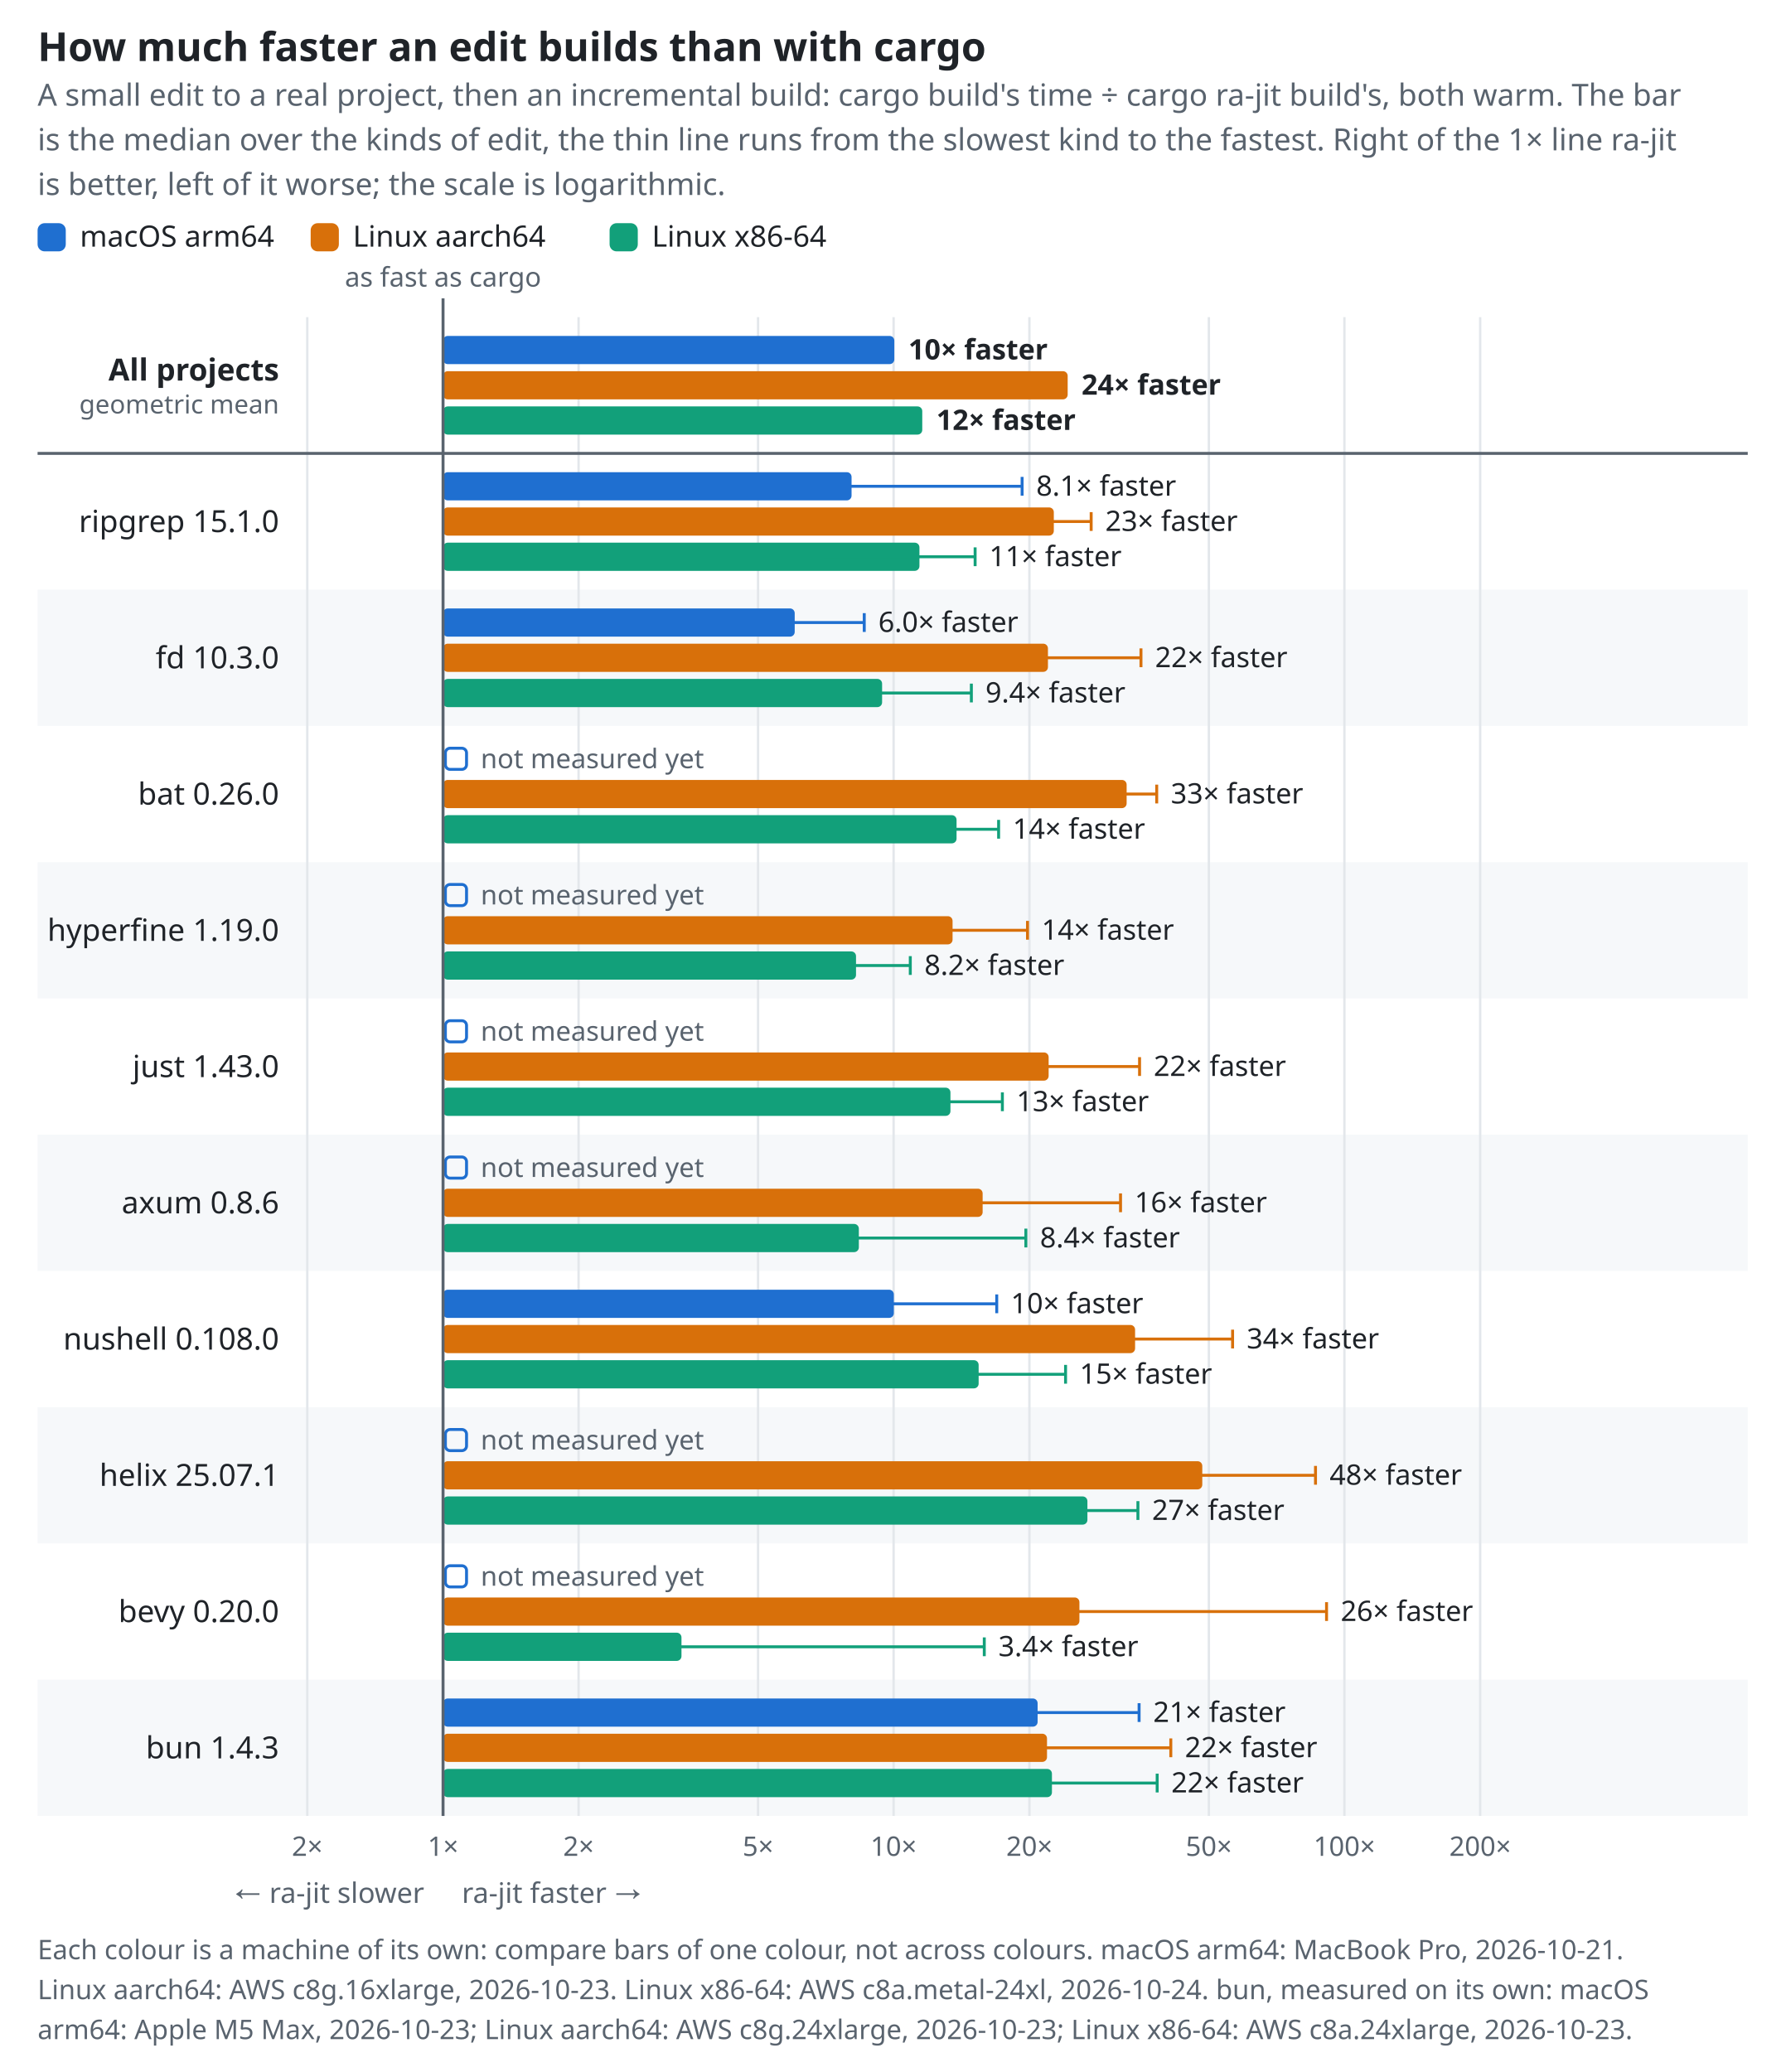
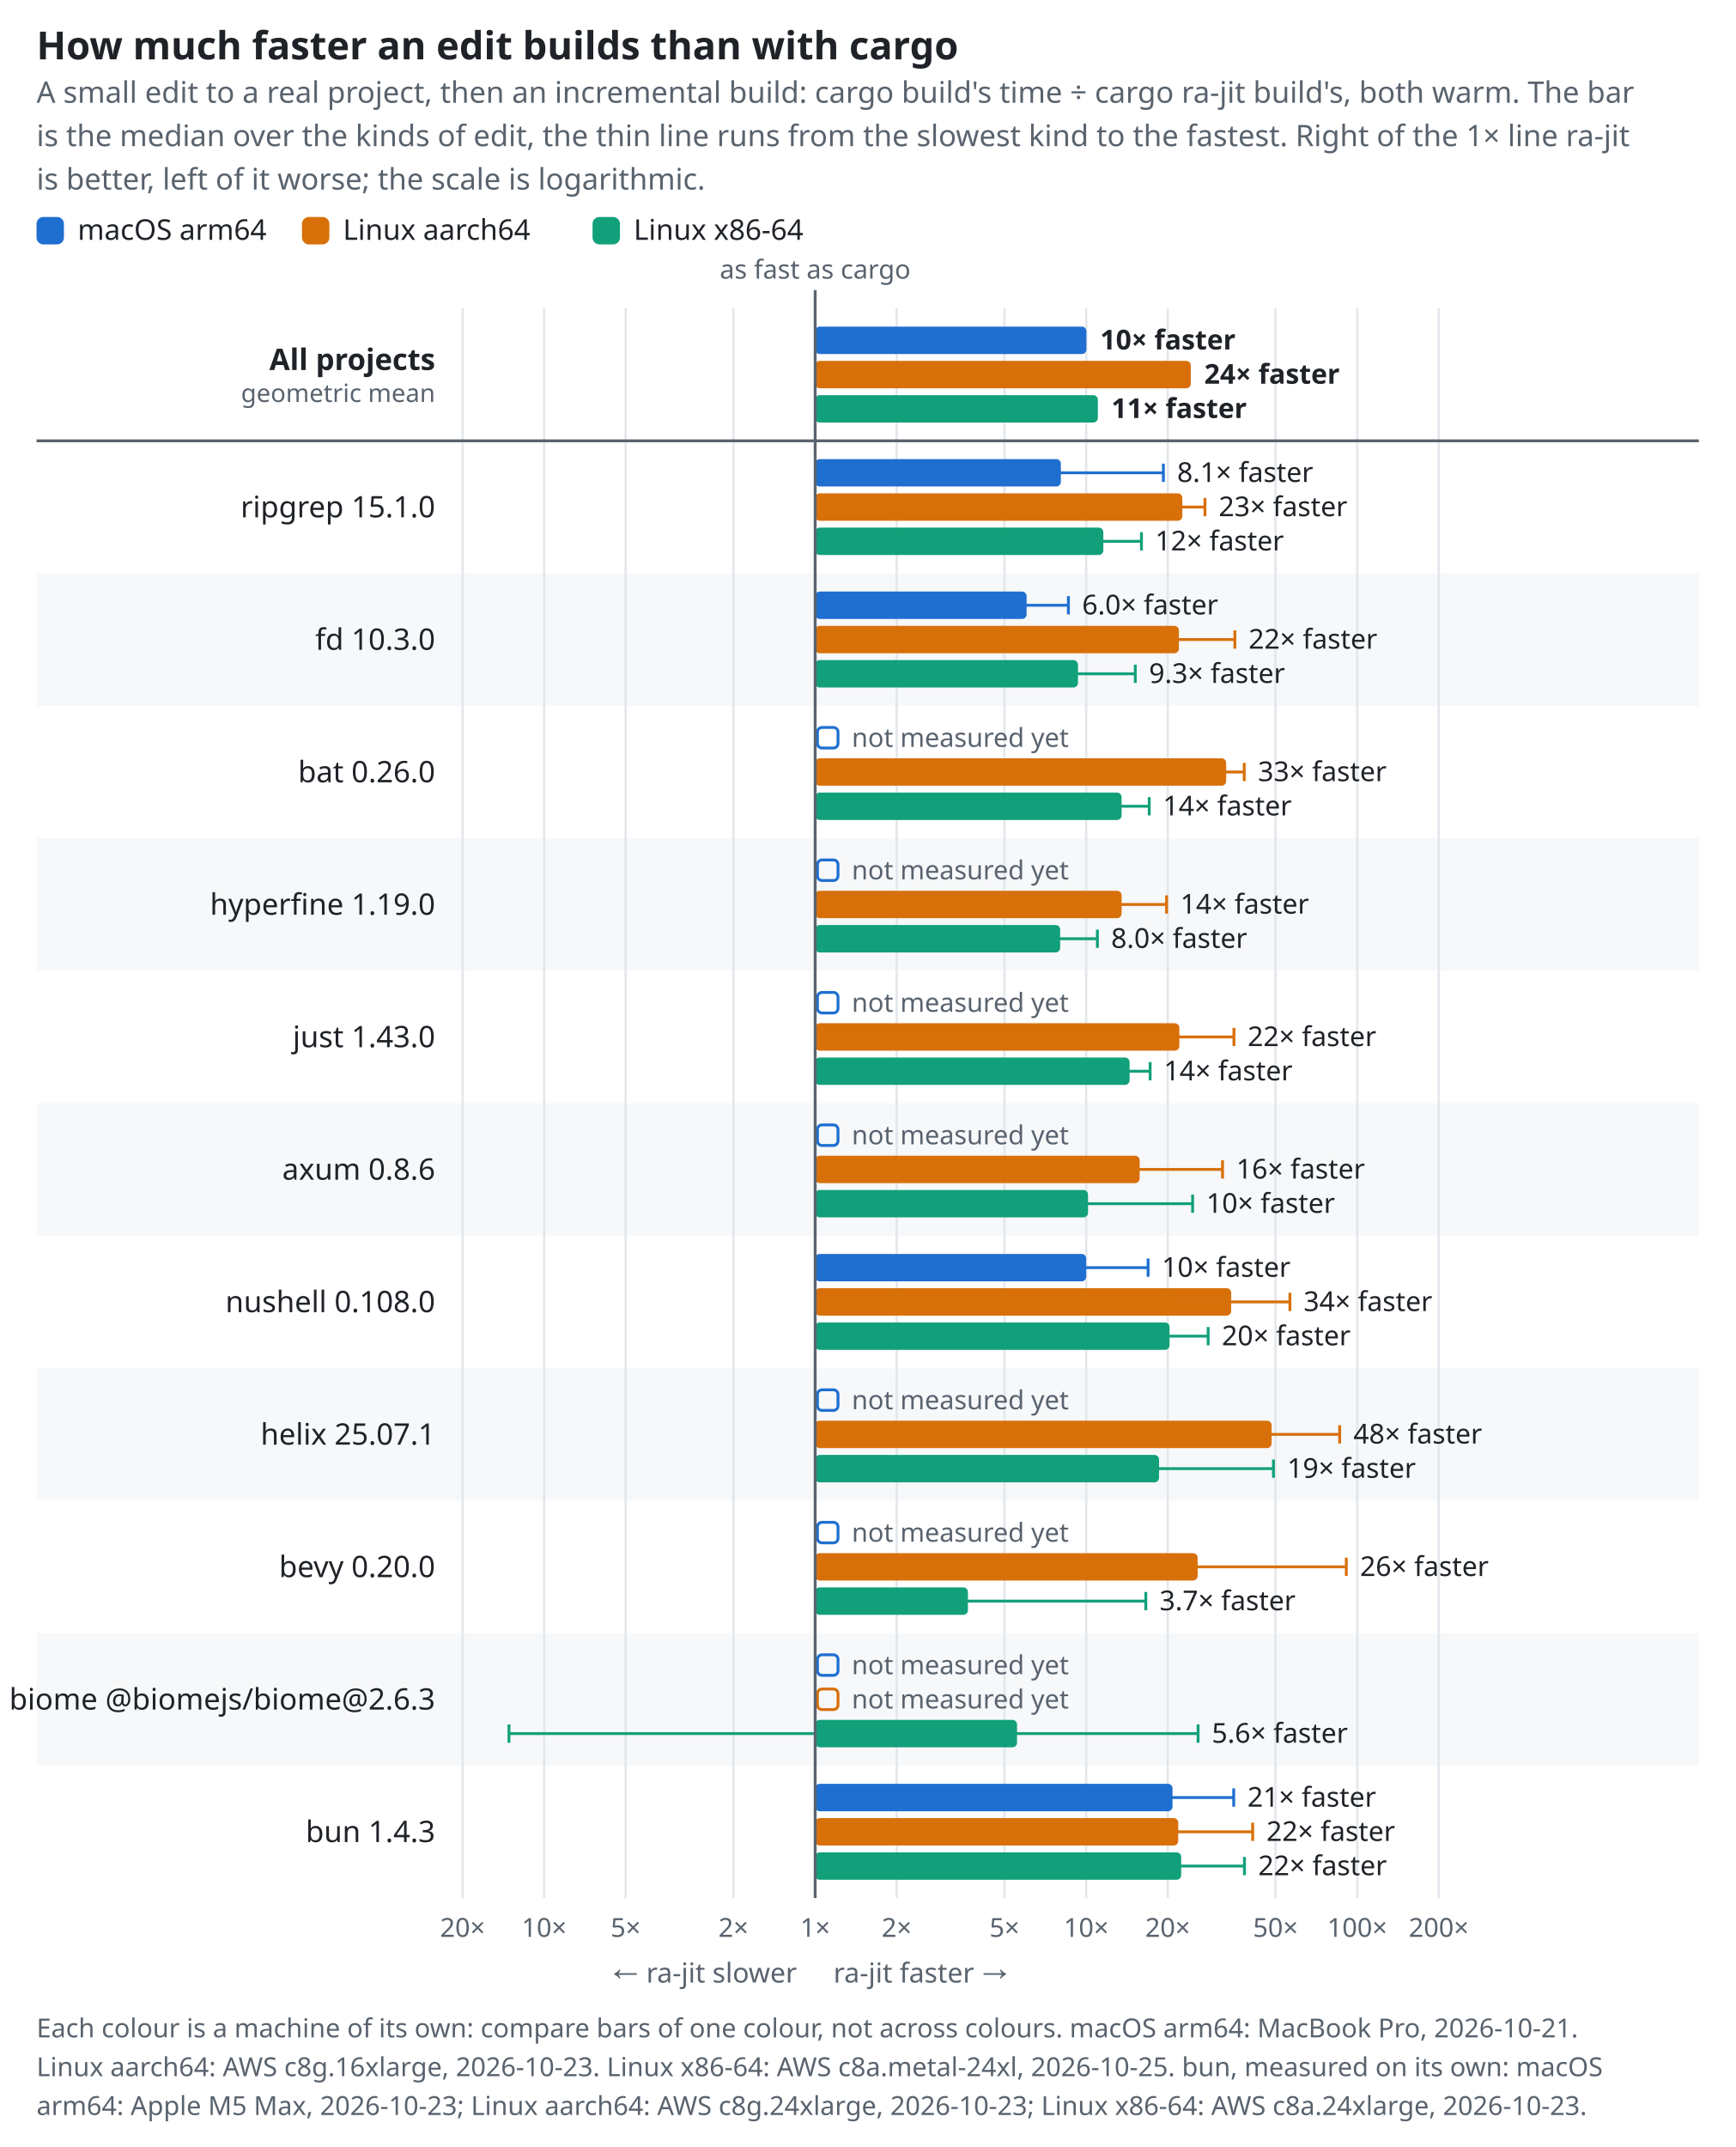
- <svg xmlns="http://www.w3.org/2000/svg" width="760" height="882" viewBox="0 0 760 882" role="img" aria-label="How much faster an edit builds than with cargo">
+ <svg xmlns="http://www.w3.org/2000/svg" width="760" height="940" viewBox="0 0 760 940" role="img" aria-label="How much faster an edit builds than with cargo">
  <style>text{font-family:-apple-system, BlinkMacSystemFont, 'Segoe UI', 'Noto Sans', Helvetica, Arial, sans-serif;fill:#1f2328}.d{fill:#59636e}.b{font-weight:600}.v{font-variant-numeric:tabular-nums}.g{stroke:#e3e7eb}.r{stroke:#59636e;stroke-width:1.25}.z{fill:#f6f8fa}.o{fill:none;stroke-width:1.25}.p0{fill:#1f6fd0}.w0{stroke:#1f6fd0}.p1{fill:#d8700a}.w1{stroke:#d8700a}.p2{fill:#12a07a}.w2{stroke:#12a07a}</style>
  <text x="16" y="26" font-size="17" class="b">How much faster an edit builds than with cargo</text>
  <text x="16" y="45" font-size="13" class="d">A small edit to a real project, then an incremental build: cargo build's time ÷ cargo ra-jit build's, both warm. The bar</text>
  <text x="16" y="64" font-size="13" class="d">is the median over the kinds of edit, the thin line runs from the slowest kind to the fastest. Right of the 1× line ra-jit</text>
  <text x="16" y="83" font-size="13" class="d">is better, left of it worse; the scale is logarithmic.</text>
  <rect x="16" y="95" width="12" height="12" rx="3" class="p0" />
  <text x="34" y="105" font-size="12.5">macOS arm64</text>
  <rect x="132.25" y="95" width="12" height="12" rx="3" class="p1" />
  <text x="150.2" y="105" font-size="12.5">Linux aarch64</text>
  <rect x="259.5" y="95" width="12" height="12" rx="3" class="p2" />
  <text x="277.5" y="105" font-size="12.5">Linux x86-64</text>
  <rect x="16" y="715" width="728" height="58" class="z" />
  <rect x="16" y="599" width="728" height="58" class="z" />
  <rect x="16" y="483" width="728" height="58" class="z" />
  <rect x="16" y="367" width="728" height="58" class="z" />
  <rect x="16" y="251" width="728" height="58" class="z" />
-   <line x1="130.8" y1="135" x2="130.8" y2="773" class="g" />
-   <line x1="188.6" y1="135" x2="188.6" y2="773" class="g" />
-   <line x1="246.3" y1="135" x2="246.3" y2="773" class="g" />
-   <line x1="322.7" y1="135" x2="322.7" y2="773" class="g" />
-   <line x1="380.4" y1="135" x2="380.4" y2="773" class="g" />
-   <line x1="438.2" y1="135" x2="438.2" y2="773" class="g" />
-   <line x1="514.6" y1="135" x2="514.6" y2="773" class="g" />
-   <line x1="572.3" y1="135" x2="572.3" y2="773" class="g" />
-   <line x1="630.1" y1="135" x2="630.1" y2="773" class="g" />
+   <line x1="202.6" y1="135" x2="202.6" y2="831" class="g" />
+   <line x1="238.3" y1="135" x2="238.3" y2="831" class="g" />
+   <line x1="274" y1="135" x2="274" y2="831" class="g" />
+   <line x1="321.2" y1="135" x2="321.2" y2="831" class="g" />
+   <line x1="357" y1="135" x2="357" y2="831" class="g" />
+   <line x1="392.7" y1="135" x2="392.7" y2="831" class="g" />
+   <line x1="439.9" y1="135" x2="439.9" y2="831" class="g" />
+   <line x1="475.7" y1="135" x2="475.7" y2="831" class="g" />
+   <line x1="511.4" y1="135" x2="511.4" y2="831" class="g" />
+   <line x1="558.6" y1="135" x2="558.6" y2="831" class="g" />
+   <line x1="594.4" y1="135" x2="594.4" y2="831" class="g" />
+   <line x1="630.1" y1="135" x2="630.1" y2="831" class="g" />
  <line x1="16" y1="193" x2="744" y2="193" class="r" />
-   <rect x="188.6" y="143" width="192.1" height="12" rx="2" class="p0" />
-   <rect x="188.6" y="158" width="265.9" height="12" rx="2" class="p1" />
-   <rect x="188.6" y="173" width="204" height="12" rx="2" class="p2" />
-   <rect x="188.6" y="201" width="173.9" height="12" rx="2" class="p0" />
-   <path d="M318.1 207H435.1M318.1 203v8M435.1 203v8" class="o w0" />
-   <rect x="188.6" y="216" width="260" height="12" rx="2" class="p1" />
-   <path d="M404.2 222H464.5M404.2 218v8M464.5 218v8" class="o w1" />
-   <rect x="188.6" y="231" width="202.8" height="12" rx="2" class="p2" />
-   <path d="M350 237H415.1M350 233v8M415.1 233v8" class="o w2" />
-   <rect x="188.6" y="259" width="149.7" height="12" rx="2" class="p0" />
-   <path d="M332.9 265H367.9M332.9 261v8M367.9 261v8" class="o w0" />
-   <rect x="188.6" y="274" width="257.5" height="12" rx="2" class="p1" />
-   <path d="M439 280H485.7M439 276v8M485.7 276v8" class="o w1" />
-   <rect x="188.6" y="289" width="186.9" height="12" rx="2" class="p2" />
-   <path d="M371 295H413.5M371 291v8M413.5 291v8" class="o w2" />
-   <rect x="189.6" y="318.5" width="9" height="9" rx="2" class="o w0" />
-   <rect x="188.6" y="332" width="291" height="12" rx="2" class="p1" />
-   <path d="M460.3 338H492.4M460.3 334v8M492.4 334v8" class="o w1" />
-   <rect x="188.6" y="347" width="218.6" height="12" rx="2" class="p2" />
-   <path d="M370.5 353H425.1M370.5 349v8M425.1 349v8" class="o w2" />
-   <rect x="189.6" y="376.5" width="9" height="9" rx="2" class="o w0" />
-   <rect x="188.6" y="390" width="216.9" height="12" rx="2" class="p1" />
-   <path d="M368.5 396H437.4M368.5 392v8M437.4 392v8" class="o w1" />
-   <rect x="188.6" y="405" width="175.8" height="12" rx="2" class="p2" />
-   <path d="M331.7 411H387.5M331.7 407v8M387.5 407v8" class="o w2" />
-   <rect x="189.6" y="434.5" width="9" height="9" rx="2" class="o w0" />
-   <rect x="188.6" y="448" width="257.8" height="12" rx="2" class="p1" />
-   <path d="M428.8 454H485.1M428.8 450v8M485.1 450v8" class="o w1" />
-   <rect x="188.6" y="463" width="216" height="12" rx="2" class="p2" />
-   <path d="M376.5 469H426.7M376.5 465v8M426.7 465v8" class="o w2" />
-   <rect x="189.6" y="492.5" width="9" height="9" rx="2" class="o w0" />
-   <rect x="188.6" y="506" width="229.7" height="12" rx="2" class="p1" />
-   <path d="M416.9 512H477M416.9 508v8M477 508v8" class="o w1" />
-   <rect x="188.6" y="521" width="177" height="12" rx="2" class="p2" />
-   <path d="M363.3 527H436.7M363.3 523v8M436.7 523v8" class="o w2" />
-   <rect x="188.6" y="549" width="191.9" height="12" rx="2" class="p0" />
-   <path d="M303.9 555H424.3M303.9 551v8M424.3 551v8" class="o w0" />
-   <rect x="188.6" y="564" width="294.6" height="12" rx="2" class="p1" />
-   <path d="M445.8 570H524.7M445.8 566v8M524.7 566v8" class="o w1" />
-   <rect x="188.6" y="579" width="228" height="12" rx="2" class="p2" />
-   <path d="M316.9 585H453.6M316.9 581v8M453.6 581v8" class="o w2" />
-   <rect x="189.6" y="608.5" width="9" height="9" rx="2" class="o w0" />
-   <rect x="188.6" y="622" width="323.2" height="12" rx="2" class="p1" />
-   <path d="M467.5 628H560M467.5 624v8M560 624v8" class="o w1" />
-   <rect x="188.6" y="637" width="274.3" height="12" rx="2" class="p2" />
-   <path d="M380.3 643H484.4M380.3 639v8M484.4 639v8" class="o w2" />
-   <rect x="189.6" y="666.5" width="9" height="9" rx="2" class="o w0" />
-   <rect x="188.6" y="680" width="270.9" height="12" rx="2" class="p1" />
-   <path d="M454 686H564.7M454 682v8M564.7 682v8" class="o w1" />
-   <rect x="188.6" y="695" width="101.5" height="12" rx="2" class="p2" />
-   <path d="M287.5 701H419M287.5 697v8M419 697v8" class="o w2" />
-   <rect x="188.6" y="723" width="253.1" height="12" rx="2" class="p0" />
-   <path d="M369.9 729H484.9M369.9 725v8M484.9 725v8" class="o w0" />
-   <rect x="188.6" y="738" width="257.1" height="12" rx="2" class="p1" />
-   <path d="M424.5 744H498.4M424.5 740v8M498.4 740v8" class="o w1" />
-   <rect x="188.6" y="753" width="259.2" height="12" rx="2" class="p2" />
-   <path d="M422.6 759H492.6M422.6 755v8M492.6 755v8" class="o w2" />
-   <line x1="188.6" y1="127" x2="188.6" y2="773" class="r" />
-   <text x="130.8" y="790" font-size="11.5" text-anchor="middle" class="d v">2×</text>
-   <text x="188.6" y="790" font-size="11.5" text-anchor="middle" class="d v">1×</text>
-   <text x="246.3" y="790" font-size="11.5" text-anchor="middle" class="d v">2×</text>
-   <text x="322.7" y="790" font-size="11.5" text-anchor="middle" class="d v">5×</text>
-   <text x="380.4" y="790" font-size="11.5" text-anchor="middle" class="d v">10×</text>
-   <text x="438.2" y="790" font-size="11.5" text-anchor="middle" class="d v">20×</text>
-   <text x="514.6" y="790" font-size="11.5" text-anchor="middle" class="d v">50×</text>
-   <text x="572.3" y="790" font-size="11.5" text-anchor="middle" class="d v">100×</text>
-   <text x="630.1" y="790" font-size="11.5" text-anchor="middle" class="d v">200×</text>
-   <text x="118.8" y="162" font-size="13" text-anchor="end" class="b">All projects</text>
-   <text x="118.8" y="176" font-size="11" text-anchor="end" class="d">geometric mean</text>
-   <text x="386.7" y="153" font-size="12" class="v b">10× faster</text>
-   <text x="460.4" y="168" font-size="12" class="v b">24× faster</text>
-   <text x="398.6" y="183" font-size="12" class="v b">12× faster</text>
-   <text x="118.8" y="226.5" font-size="13" text-anchor="end">ripgrep 15.1.0</text>
-   <text x="441.1" y="211" font-size="12" class="v">8.1× faster</text>
-   <text x="470.5" y="226" font-size="12" class="v">23× faster</text>
-   <text x="421.1" y="241" font-size="12" class="v">11× faster</text>
-   <text x="118.8" y="284.5" font-size="13" text-anchor="end">fd 10.3.0</text>
-   <text x="373.9" y="269" font-size="12" class="v">6.0× faster</text>
-   <text x="491.7" y="284" font-size="12" class="v">22× faster</text>
-   <text x="419.5" y="299" font-size="12" class="v">9.4× faster</text>
-   <text x="118.8" y="342.5" font-size="13" text-anchor="end">bat 0.26.0</text>
-   <text x="204.6" y="327" font-size="11.5" class="d">not measured yet</text>
-   <text x="498.4" y="342" font-size="12" class="v">33× faster</text>
-   <text x="431.1" y="357" font-size="12" class="v">14× faster</text>
-   <text x="118.8" y="400.5" font-size="13" text-anchor="end">hyperfine 1.19.0</text>
-   <text x="204.6" y="385" font-size="11.5" class="d">not measured yet</text>
-   <text x="443.4" y="400" font-size="12" class="v">14× faster</text>
-   <text x="393.5" y="415" font-size="12" class="v">8.2× faster</text>
-   <text x="118.8" y="458.5" font-size="13" text-anchor="end">just 1.43.0</text>
-   <text x="204.6" y="443" font-size="11.5" class="d">not measured yet</text>
-   <text x="491.1" y="458" font-size="12" class="v">22× faster</text>
-   <text x="432.7" y="473" font-size="12" class="v">13× faster</text>
-   <text x="118.8" y="516.5" font-size="13" text-anchor="end">axum 0.8.6</text>
-   <text x="204.6" y="501" font-size="11.5" class="d">not measured yet</text>
-   <text x="483" y="516" font-size="12" class="v">16× faster</text>
-   <text x="442.7" y="531" font-size="12" class="v">8.4× faster</text>
-   <text x="118.8" y="574.5" font-size="13" text-anchor="end">nushell 0.108.0</text>
-   <text x="430.3" y="559" font-size="12" class="v">10× faster</text>
-   <text x="530.7" y="574" font-size="12" class="v">34× faster</text>
-   <text x="459.6" y="589" font-size="12" class="v">15× faster</text>
-   <text x="118.8" y="632.5" font-size="13" text-anchor="end">helix 25.07.1</text>
-   <text x="204.6" y="617" font-size="11.5" class="d">not measured yet</text>
-   <text x="566" y="632" font-size="12" class="v">48× faster</text>
-   <text x="490.4" y="647" font-size="12" class="v">27× faster</text>
-   <text x="118.8" y="690.5" font-size="13" text-anchor="end">bevy 0.20.0</text>
-   <text x="204.6" y="675" font-size="11.5" class="d">not measured yet</text>
-   <text x="570.7" y="690" font-size="12" class="v">26× faster</text>
-   <text x="425" y="705" font-size="12" class="v">3.4× faster</text>
-   <text x="118.8" y="748.5" font-size="13" text-anchor="end">bun 1.4.3</text>
-   <text x="490.9" y="733" font-size="12" class="v">21× faster</text>
-   <text x="504.4" y="748" font-size="12" class="v">22× faster</text>
-   <text x="498.6" y="763" font-size="12" class="v">22× faster</text>
-   <text x="188.6" y="122" font-size="11.5" text-anchor="middle" class="d">as fast as cargo</text>
-   <text x="180.6" y="810" font-size="12" text-anchor="end" class="d">← ra-jit slower</text>
-   <text x="196.6" y="810" font-size="12" class="d">ra-jit faster →</text>
-   <text x="16" y="834" font-size="11.5" class="d">Each colour is a machine of its own: compare bars of one colour, not across colours. macOS arm64: MacBook Pro, 2026-10-21.</text>
-   <text x="16" y="851" font-size="11.5" class="d">Linux aarch64: AWS c8g.16xlarge, 2026-10-23. Linux x86-64: AWS c8a.metal-24xl, 2026-10-24. bun, measured on its own: macOS</text>
-   <text x="16" y="868" font-size="11.5" class="d">arm64: Apple M5 Max, 2026-10-23; Linux aarch64: AWS c8g.24xlarge, 2026-10-23; Linux x86-64: AWS c8a.24xlarge, 2026-10-23.</text>
+   <rect x="357" y="143" width="118.8" height="12" rx="2" class="p0" />
+   <rect x="357" y="158" width="164.5" height="12" rx="2" class="p1" />
+   <rect x="357" y="173" width="123.8" height="12" rx="2" class="p2" />
+   <rect x="357" y="201" width="107.6" height="12" rx="2" class="p0" />
+   <path d="M437.1 207H509.5M437.1 203v8M509.5 203v8" class="o w0" />
+   <rect x="357" y="216" width="160.8" height="12" rx="2" class="p1" />
+   <path d="M490.4 222H527.7M490.4 218v8M527.7 218v8" class="o w1" />
+   <rect x="357" y="231" width="126.2" height="12" rx="2" class="p2" />
+   <path d="M458 237H499.9M458 233v8M499.9 233v8" class="o w2" />
+   <rect x="357" y="259" width="92.6" height="12" rx="2" class="p0" />
+   <path d="M446.2 265H467.9M446.2 261v8M467.9 261v8" class="o w0" />
+   <rect x="357" y="274" width="159.3" height="12" rx="2" class="p1" />
+   <path d="M511.9 280H540.8M511.9 276v8M540.8 276v8" class="o w1" />
+   <rect x="357" y="289" width="115.1" height="12" rx="2" class="p2" />
+   <path d="M468.7 295H497.2M468.7 291v8M497.2 291v8" class="o w2" />
+   <rect x="358" y="318.5" width="9" height="9" rx="2" class="o w0" />
+   <rect x="357" y="332" width="180" height="12" rx="2" class="p1" />
+   <path d="M525 338H544.9M525 334v8M544.9 334v8" class="o w1" />
+   <rect x="357" y="347" width="134.2" height="12" rx="2" class="p2" />
+   <path d="M472.9 353H503.3M472.9 349v8M503.3 349v8" class="o w2" />
+   <rect x="358" y="376.5" width="9" height="9" rx="2" class="o w0" />
+   <rect x="357" y="390" width="134.2" height="12" rx="2" class="p1" />
+   <path d="M468.3 396H510.9M468.3 392v8M510.9 392v8" class="o w1" />
+   <rect x="357" y="405" width="107.3" height="12" rx="2" class="p2" />
+   <path d="M445.5 411H480.6M445.5 407v8M480.6 407v8" class="o w2" />
+   <rect x="358" y="434.5" width="9" height="9" rx="2" class="o w0" />
+   <rect x="357" y="448" width="159.5" height="12" rx="2" class="p1" />
+   <path d="M505.6 454H540.4M505.6 450v8M540.4 450v8" class="o w1" />
+   <rect x="357" y="463" width="137.7" height="12" rx="2" class="p2" />
+   <path d="M475.7 469H503.7M475.7 465v8M503.7 465v8" class="o w2" />
+   <rect x="358" y="492.5" width="9" height="9" rx="2" class="o w0" />
+   <rect x="357" y="506" width="142.1" height="12" rx="2" class="p1" />
+   <path d="M498.2 512H535.4M498.2 508v8M535.4 508v8" class="o w1" />
+   <rect x="357" y="521" width="119.5" height="12" rx="2" class="p2" />
+   <path d="M474.8 527H522.3M474.8 523v8M522.3 523v8" class="o w2" />
+   <rect x="357" y="549" width="118.7" height="12" rx="2" class="p0" />
+   <path d="M428.3 555H502.8M428.3 551v8M502.8 551v8" class="o w0" />
+   <rect x="357" y="564" width="182.2" height="12" rx="2" class="p1" />
+   <path d="M516.1 570H564.9M516.1 566v8M564.9 566v8" class="o w1" />
+   <rect x="357" y="579" width="155.2" height="12" rx="2" class="p2" />
+   <path d="M442.4 585H529.1M442.4 581v8M529.1 581v8" class="o w2" />
+   <rect x="358" y="608.5" width="9" height="9" rx="2" class="o w0" />
+   <rect x="357" y="622" width="199.9" height="12" rx="2" class="p1" />
+   <path d="M529.5 628H586.7M529.5 624v8M586.7 624v8" class="o w1" />
+   <rect x="357" y="637" width="150.6" height="12" rx="2" class="p2" />
+   <path d="M488.8 643H557.7M488.8 639v8M557.7 639v8" class="o w2" />
+   <rect x="358" y="666.5" width="9" height="9" rx="2" class="o w0" />
+   <rect x="357" y="680" width="167.5" height="12" rx="2" class="p1" />
+   <path d="M521.2 686H589.6M521.2 682v8M589.6 682v8" class="o w1" />
+   <rect x="357" y="695" width="66.9" height="12" rx="2" class="p2" />
+   <path d="M419.5 701H501.8M419.5 697v8M501.8 697v8" class="o w2" />
+   <rect x="358" y="724.5" width="9" height="9" rx="2" class="o w0" />
+   <rect x="358" y="739.5" width="9" height="9" rx="2" class="o w1" />
+   <rect x="357" y="753" width="88.4" height="12" rx="2" class="p2" />
+   <path d="M222.9 759H524.7M222.9 755v8M524.7 755v8" class="o w2" />
+   <rect x="357" y="781" width="156.5" height="12" rx="2" class="p0" />
+   <path d="M469.2 787H540.3M469.2 783v8M540.3 783v8" class="o w0" />
+   <rect x="357" y="796" width="159" height="12" rx="2" class="p1" />
+   <path d="M502.9 802H548.6M502.9 798v8M548.6 798v8" class="o w1" />
+   <rect x="357" y="811" width="160.3" height="12" rx="2" class="p2" />
+   <path d="M501.7 817H545M501.7 813v8M545 813v8" class="o w2" />
+   <line x1="357" y1="127" x2="357" y2="831" class="r" />
+   <text x="202.6" y="848" font-size="11.5" text-anchor="middle" class="d v">20×</text>
+   <text x="238.3" y="848" font-size="11.5" text-anchor="middle" class="d v">10×</text>
+   <text x="274" y="848" font-size="11.5" text-anchor="middle" class="d v">5×</text>
+   <text x="321.2" y="848" font-size="11.5" text-anchor="middle" class="d v">2×</text>
+   <text x="357" y="848" font-size="11.5" text-anchor="middle" class="d v">1×</text>
+   <text x="392.7" y="848" font-size="11.5" text-anchor="middle" class="d v">2×</text>
+   <text x="439.9" y="848" font-size="11.5" text-anchor="middle" class="d v">5×</text>
+   <text x="475.7" y="848" font-size="11.5" text-anchor="middle" class="d v">10×</text>
+   <text x="511.4" y="848" font-size="11.5" text-anchor="middle" class="d v">20×</text>
+   <text x="558.6" y="848" font-size="11.5" text-anchor="middle" class="d v">50×</text>
+   <text x="594.4" y="848" font-size="11.5" text-anchor="middle" class="d v">100×</text>
+   <text x="630.1" y="848" font-size="11.5" text-anchor="middle" class="d v">200×</text>
+   <text x="190.6" y="162" font-size="13" text-anchor="end" class="b">All projects</text>
+   <text x="190.6" y="176" font-size="11" text-anchor="end" class="d">geometric mean</text>
+   <text x="481.8" y="153" font-size="12" class="v b">10× faster</text>
+   <text x="527.4" y="168" font-size="12" class="v b">24× faster</text>
+   <text x="486.7" y="183" font-size="12" class="v b">11× faster</text>
+   <text x="190.6" y="226.5" font-size="13" text-anchor="end">ripgrep 15.1.0</text>
+   <text x="515.5" y="211" font-size="12" class="v">8.1× faster</text>
+   <text x="533.7" y="226" font-size="12" class="v">23× faster</text>
+   <text x="505.9" y="241" font-size="12" class="v">12× faster</text>
+   <text x="190.6" y="284.5" font-size="13" text-anchor="end">fd 10.3.0</text>
+   <text x="473.9" y="269" font-size="12" class="v">6.0× faster</text>
+   <text x="546.8" y="284" font-size="12" class="v">22× faster</text>
+   <text x="503.2" y="299" font-size="12" class="v">9.3× faster</text>
+   <text x="190.6" y="342.5" font-size="13" text-anchor="end">bat 0.26.0</text>
+   <text x="373" y="327" font-size="11.5" class="d">not measured yet</text>
+   <text x="550.9" y="342" font-size="12" class="v">33× faster</text>
+   <text x="509.3" y="357" font-size="12" class="v">14× faster</text>
+   <text x="190.6" y="400.5" font-size="13" text-anchor="end">hyperfine 1.19.0</text>
+   <text x="373" y="385" font-size="11.5" class="d">not measured yet</text>
+   <text x="516.9" y="400" font-size="12" class="v">14× faster</text>
+   <text x="486.6" y="415" font-size="12" class="v">8.0× faster</text>
+   <text x="190.6" y="458.5" font-size="13" text-anchor="end">just 1.43.0</text>
+   <text x="373" y="443" font-size="11.5" class="d">not measured yet</text>
+   <text x="546.4" y="458" font-size="12" class="v">22× faster</text>
+   <text x="509.7" y="473" font-size="12" class="v">14× faster</text>
+   <text x="190.6" y="516.5" font-size="13" text-anchor="end">axum 0.8.6</text>
+   <text x="373" y="501" font-size="11.5" class="d">not measured yet</text>
+   <text x="541.4" y="516" font-size="12" class="v">16× faster</text>
+   <text x="528.3" y="531" font-size="12" class="v">10× faster</text>
+   <text x="190.6" y="574.5" font-size="13" text-anchor="end">nushell 0.108.0</text>
+   <text x="508.8" y="559" font-size="12" class="v">10× faster</text>
+   <text x="570.9" y="574" font-size="12" class="v">34× faster</text>
+   <text x="535.1" y="589" font-size="12" class="v">20× faster</text>
+   <text x="190.6" y="632.5" font-size="13" text-anchor="end">helix 25.07.1</text>
+   <text x="373" y="617" font-size="11.5" class="d">not measured yet</text>
+   <text x="592.7" y="632" font-size="12" class="v">48× faster</text>
+   <text x="563.7" y="647" font-size="12" class="v">19× faster</text>
+   <text x="190.6" y="690.5" font-size="13" text-anchor="end">bevy 0.20.0</text>
+   <text x="373" y="675" font-size="11.5" class="d">not measured yet</text>
+   <text x="595.6" y="690" font-size="12" class="v">26× faster</text>
+   <text x="507.8" y="705" font-size="12" class="v">3.7× faster</text>
+   <text x="190.6" y="748.5" font-size="13" text-anchor="end">biome @biomejs/biome@2.6.3</text>
+   <text x="373" y="733" font-size="11.5" class="d">not measured yet</text>
+   <text x="373" y="748" font-size="11.5" class="d">not measured yet</text>
+   <text x="530.7" y="763" font-size="12" class="v">5.6× faster</text>
+   <text x="190.6" y="806.5" font-size="13" text-anchor="end">bun 1.4.3</text>
+   <text x="546.3" y="791" font-size="12" class="v">21× faster</text>
+   <text x="554.6" y="806" font-size="12" class="v">22× faster</text>
+   <text x="551" y="821" font-size="12" class="v">22× faster</text>
+   <text x="357" y="122" font-size="11.5" text-anchor="middle" class="d">as fast as cargo</text>
+   <text x="349" y="868" font-size="12" text-anchor="end" class="d">← ra-jit slower</text>
+   <text x="365" y="868" font-size="12" class="d">ra-jit faster →</text>
+   <text x="16" y="892" font-size="11.5" class="d">Each colour is a machine of its own: compare bars of one colour, not across colours. macOS arm64: MacBook Pro, 2026-10-21.</text>
+   <text x="16" y="909" font-size="11.5" class="d">Linux aarch64: AWS c8g.16xlarge, 2026-10-23. Linux x86-64: AWS c8a.metal-24xl, 2026-10-25. bun, measured on its own: macOS</text>
+   <text x="16" y="926" font-size="11.5" class="d">arm64: Apple M5 Max, 2026-10-23; Linux aarch64: AWS c8g.24xlarge, 2026-10-23; Linux x86-64: AWS c8a.24xlarge, 2026-10-23.</text>
</svg>
